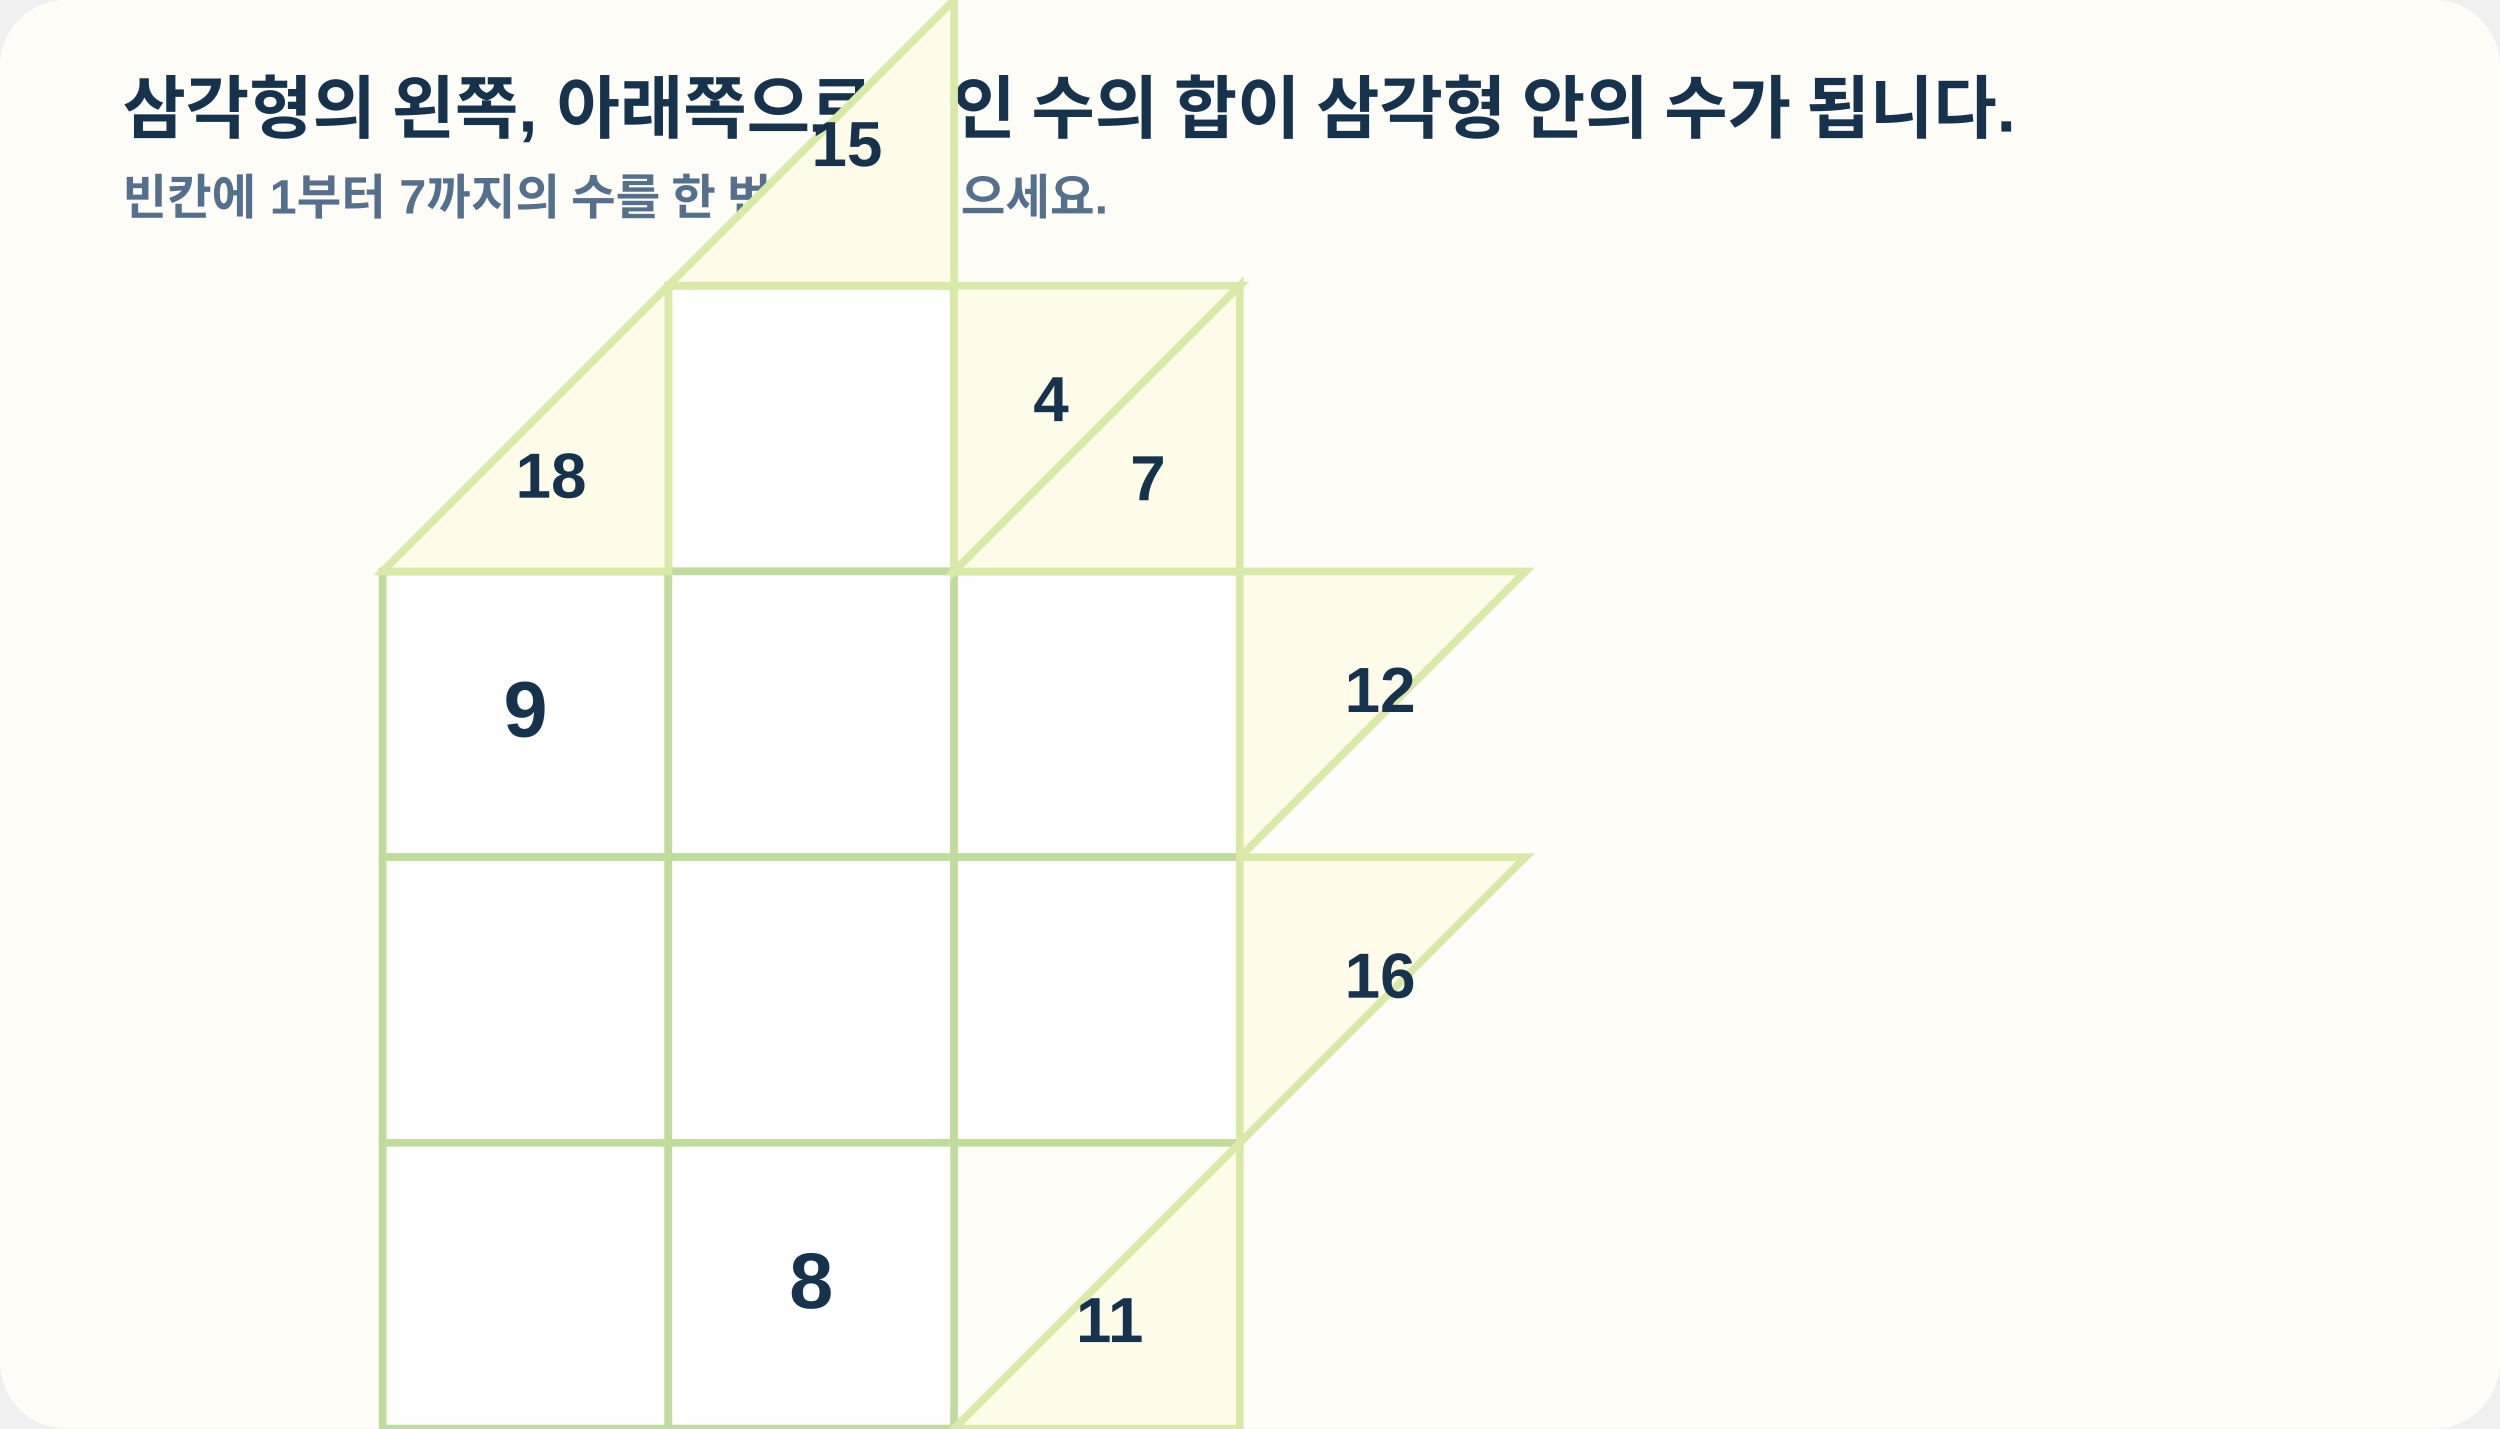
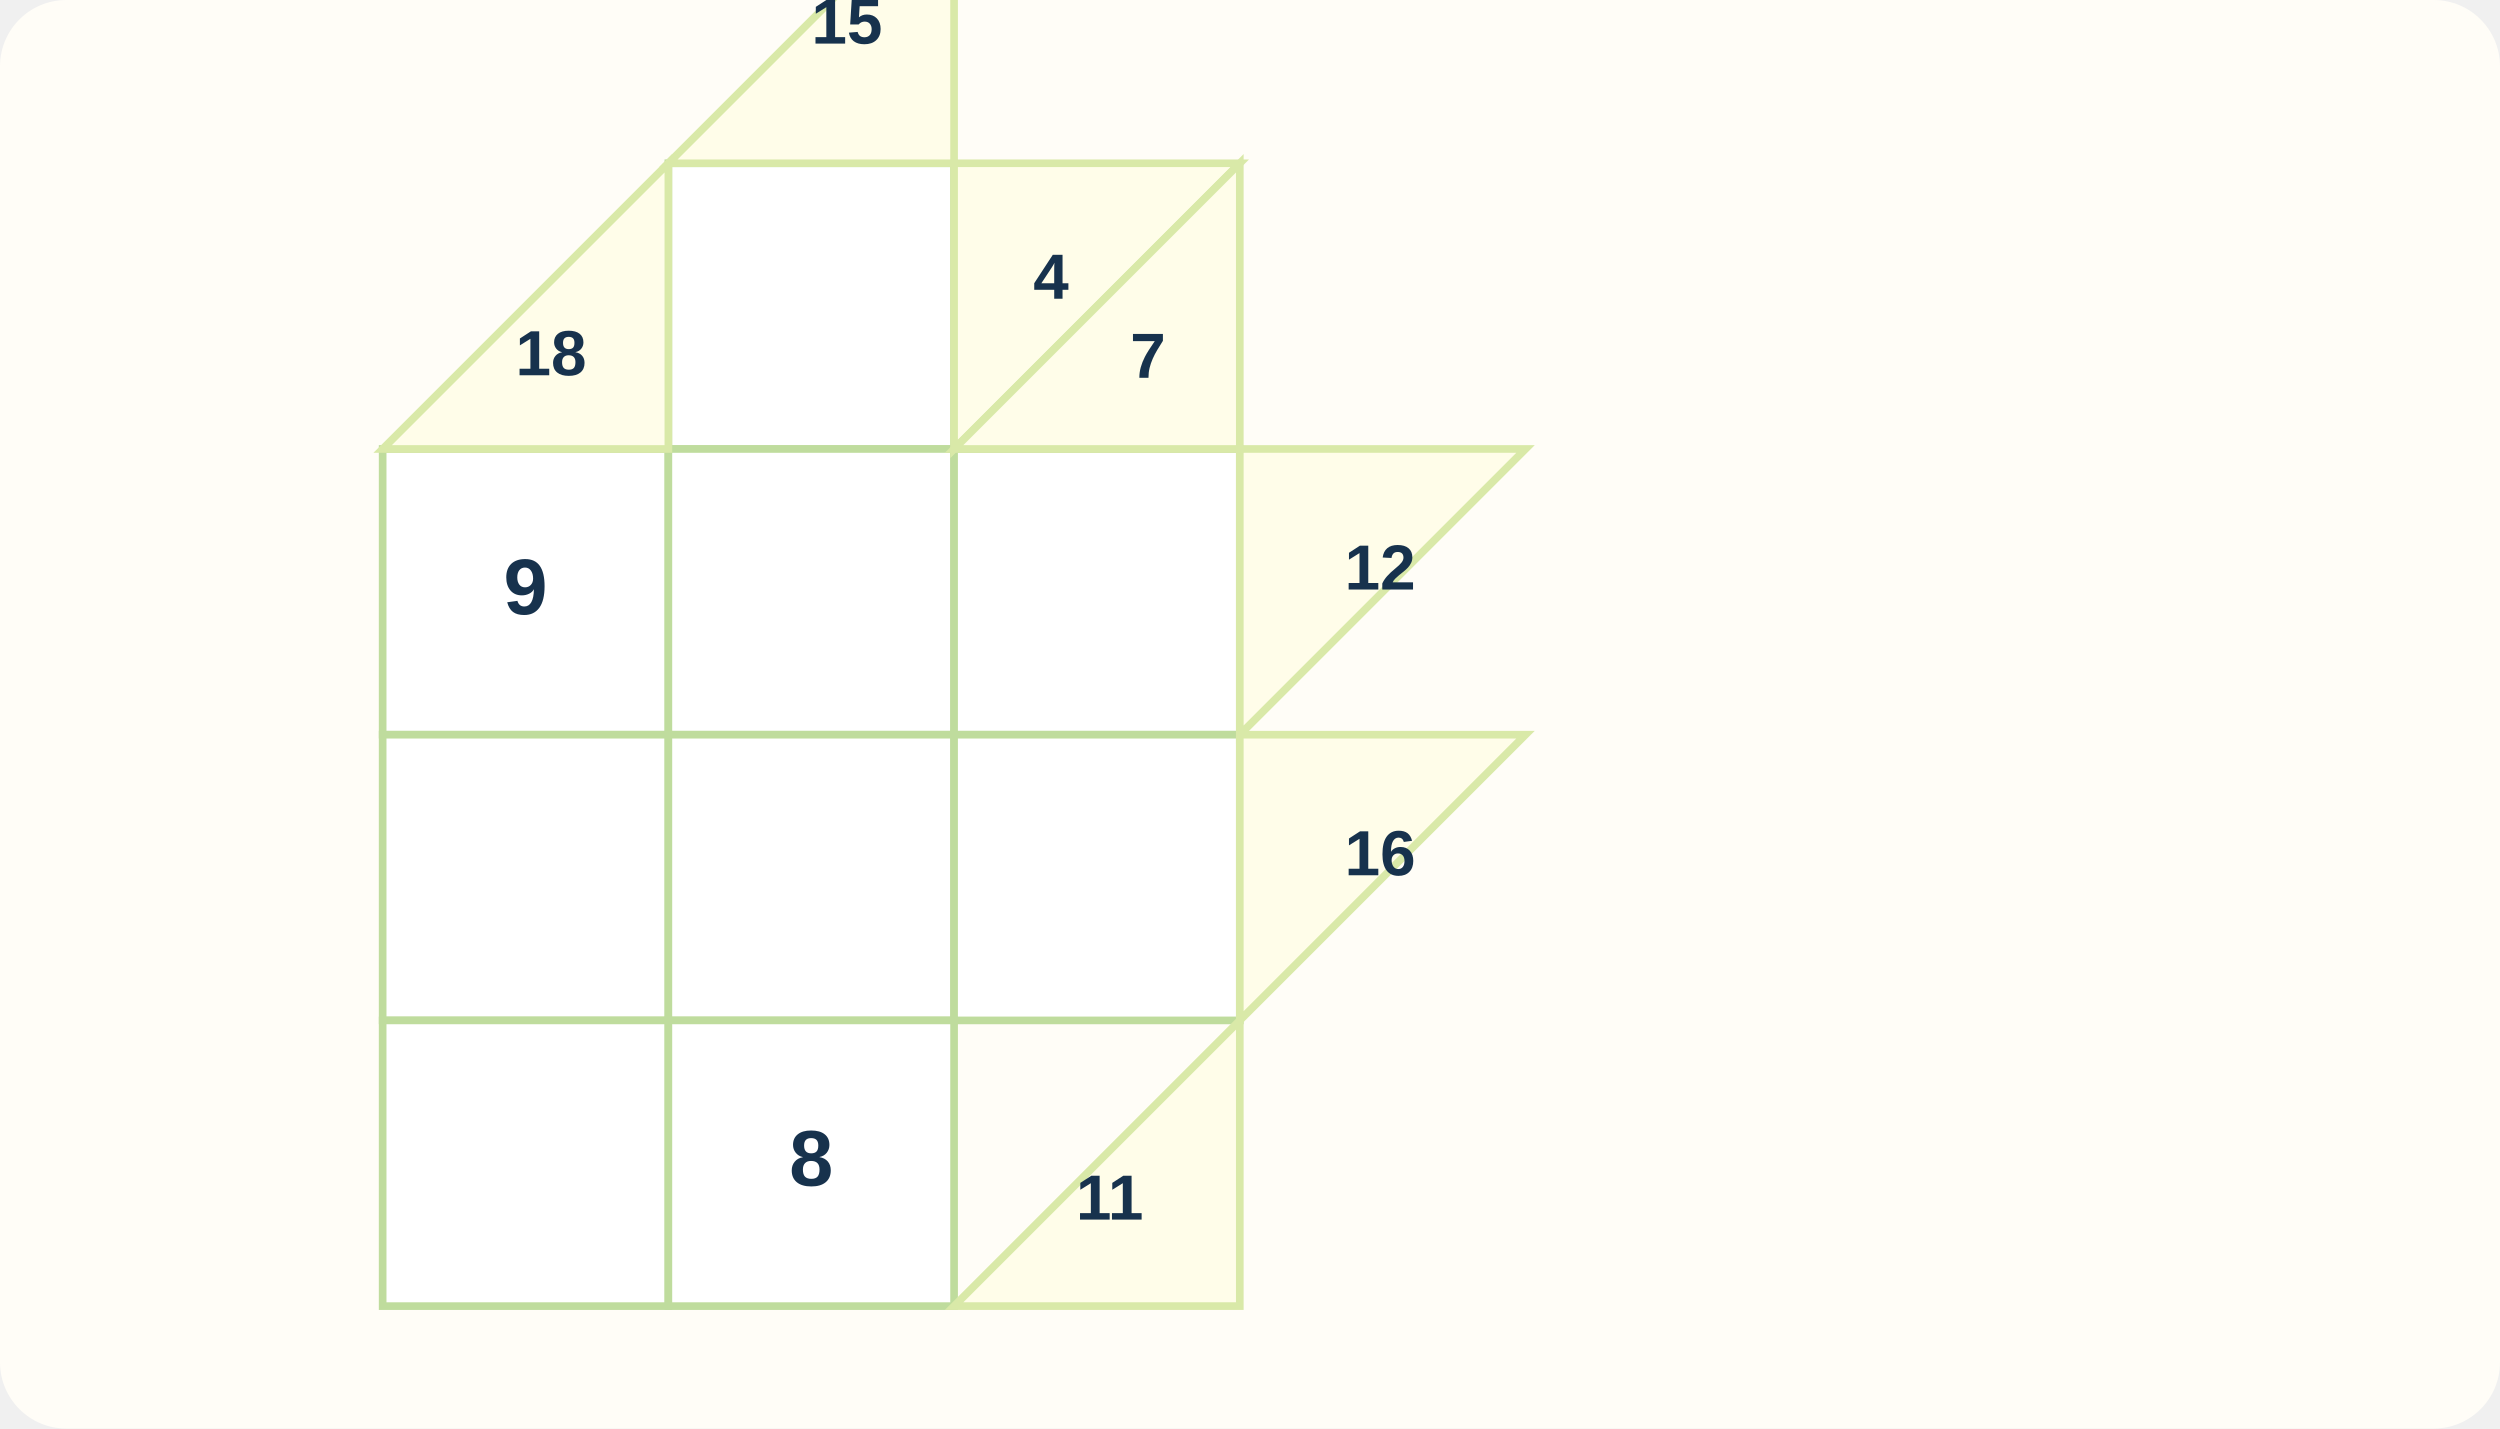
<svg xmlns="http://www.w3.org/2000/svg" width="980" height="560" viewBox="0 0 980 560">
  <defs>
    <style>
      .bg{fill:#fffdf7}.title{font:700 27px Arial,"Noto Sans KR",sans-serif;fill:#17324d}.sub{font:600 19px Arial,"Noto Sans KR",sans-serif;fill:#55708c}
      .cell{fill:#fff;stroke:#bfdc9d;stroke-width:3}.tri{fill:#fffde9;stroke:#d9e9a8;stroke-width:3}.given{font:700 31px Arial,sans-serif;fill:#17324d;text-anchor:middle;dominant-baseline:middle}.sum{font:700 25px Arial,sans-serif;fill:#17324d;text-anchor:middle;dominant-baseline:middle}
    </style>
  </defs>
  <rect class="bg" width="980" height="560" rx="26" />
-   <text class="title" x="48" y="52">삼각형의 왼쪽, 아래쪽으로 쓰인 수의 합이 삼각형 안의 수가 됩니다.</text>
-   <text class="sub" x="48" y="84">빈칸에 1부터 7까지의 수를 한 번씩만 써넣으세요.</text>
-   <g transform="translate(150 112)">
+   <g transform="translate(150 64)">
    <rect class="cell" x="112" y="0" width="112" height="112" />
    <rect class="cell" x="0" y="112" width="112" height="112" />
    <text class="given" x="56" y="168">9</text>
    <rect class="cell" x="112" y="112" width="112" height="112" />
    <rect class="cell" x="224" y="112" width="112" height="112" />
    <rect class="cell" x="0" y="224" width="112" height="112" />
    <rect class="cell" x="112" y="224" width="112" height="112" />
    <rect class="cell" x="224" y="224" width="112" height="112" />
    <rect class="cell" x="0" y="336" width="112" height="112" />
    <rect class="cell" x="112" y="336" width="112" height="112" />
    <text class="given" x="168" y="392">8</text>
    <polygon class="tri" points="0,112 112,112 112,0" />
    <text class="sum" x="66" y="76">18</text>
    <polygon class="tri" points="112,0 224,0 224,-112" />
    <text class="sum" x="182" y="-54">15</text>
    <polygon class="tri" points="224,0 336,0 224,112" />
    <text class="sum" x="262" y="46">4</text>
    <polygon class="tri" points="336,112 448,112 336,224" />
    <text class="sum" x="391" y="160">12</text>
    <polygon class="tri" points="336,224 448,224 336,336" />
    <text class="sum" x="391" y="272">16</text>
    <polygon class="tri" points="224,448 336,336 336,448" />
    <text class="sum" x="285" y="407">11</text>
    <polygon class="tri" points="224,112 336,0 336,112" />
    <text class="sum" x="300" y="77">7</text>
  </g>
</svg>
